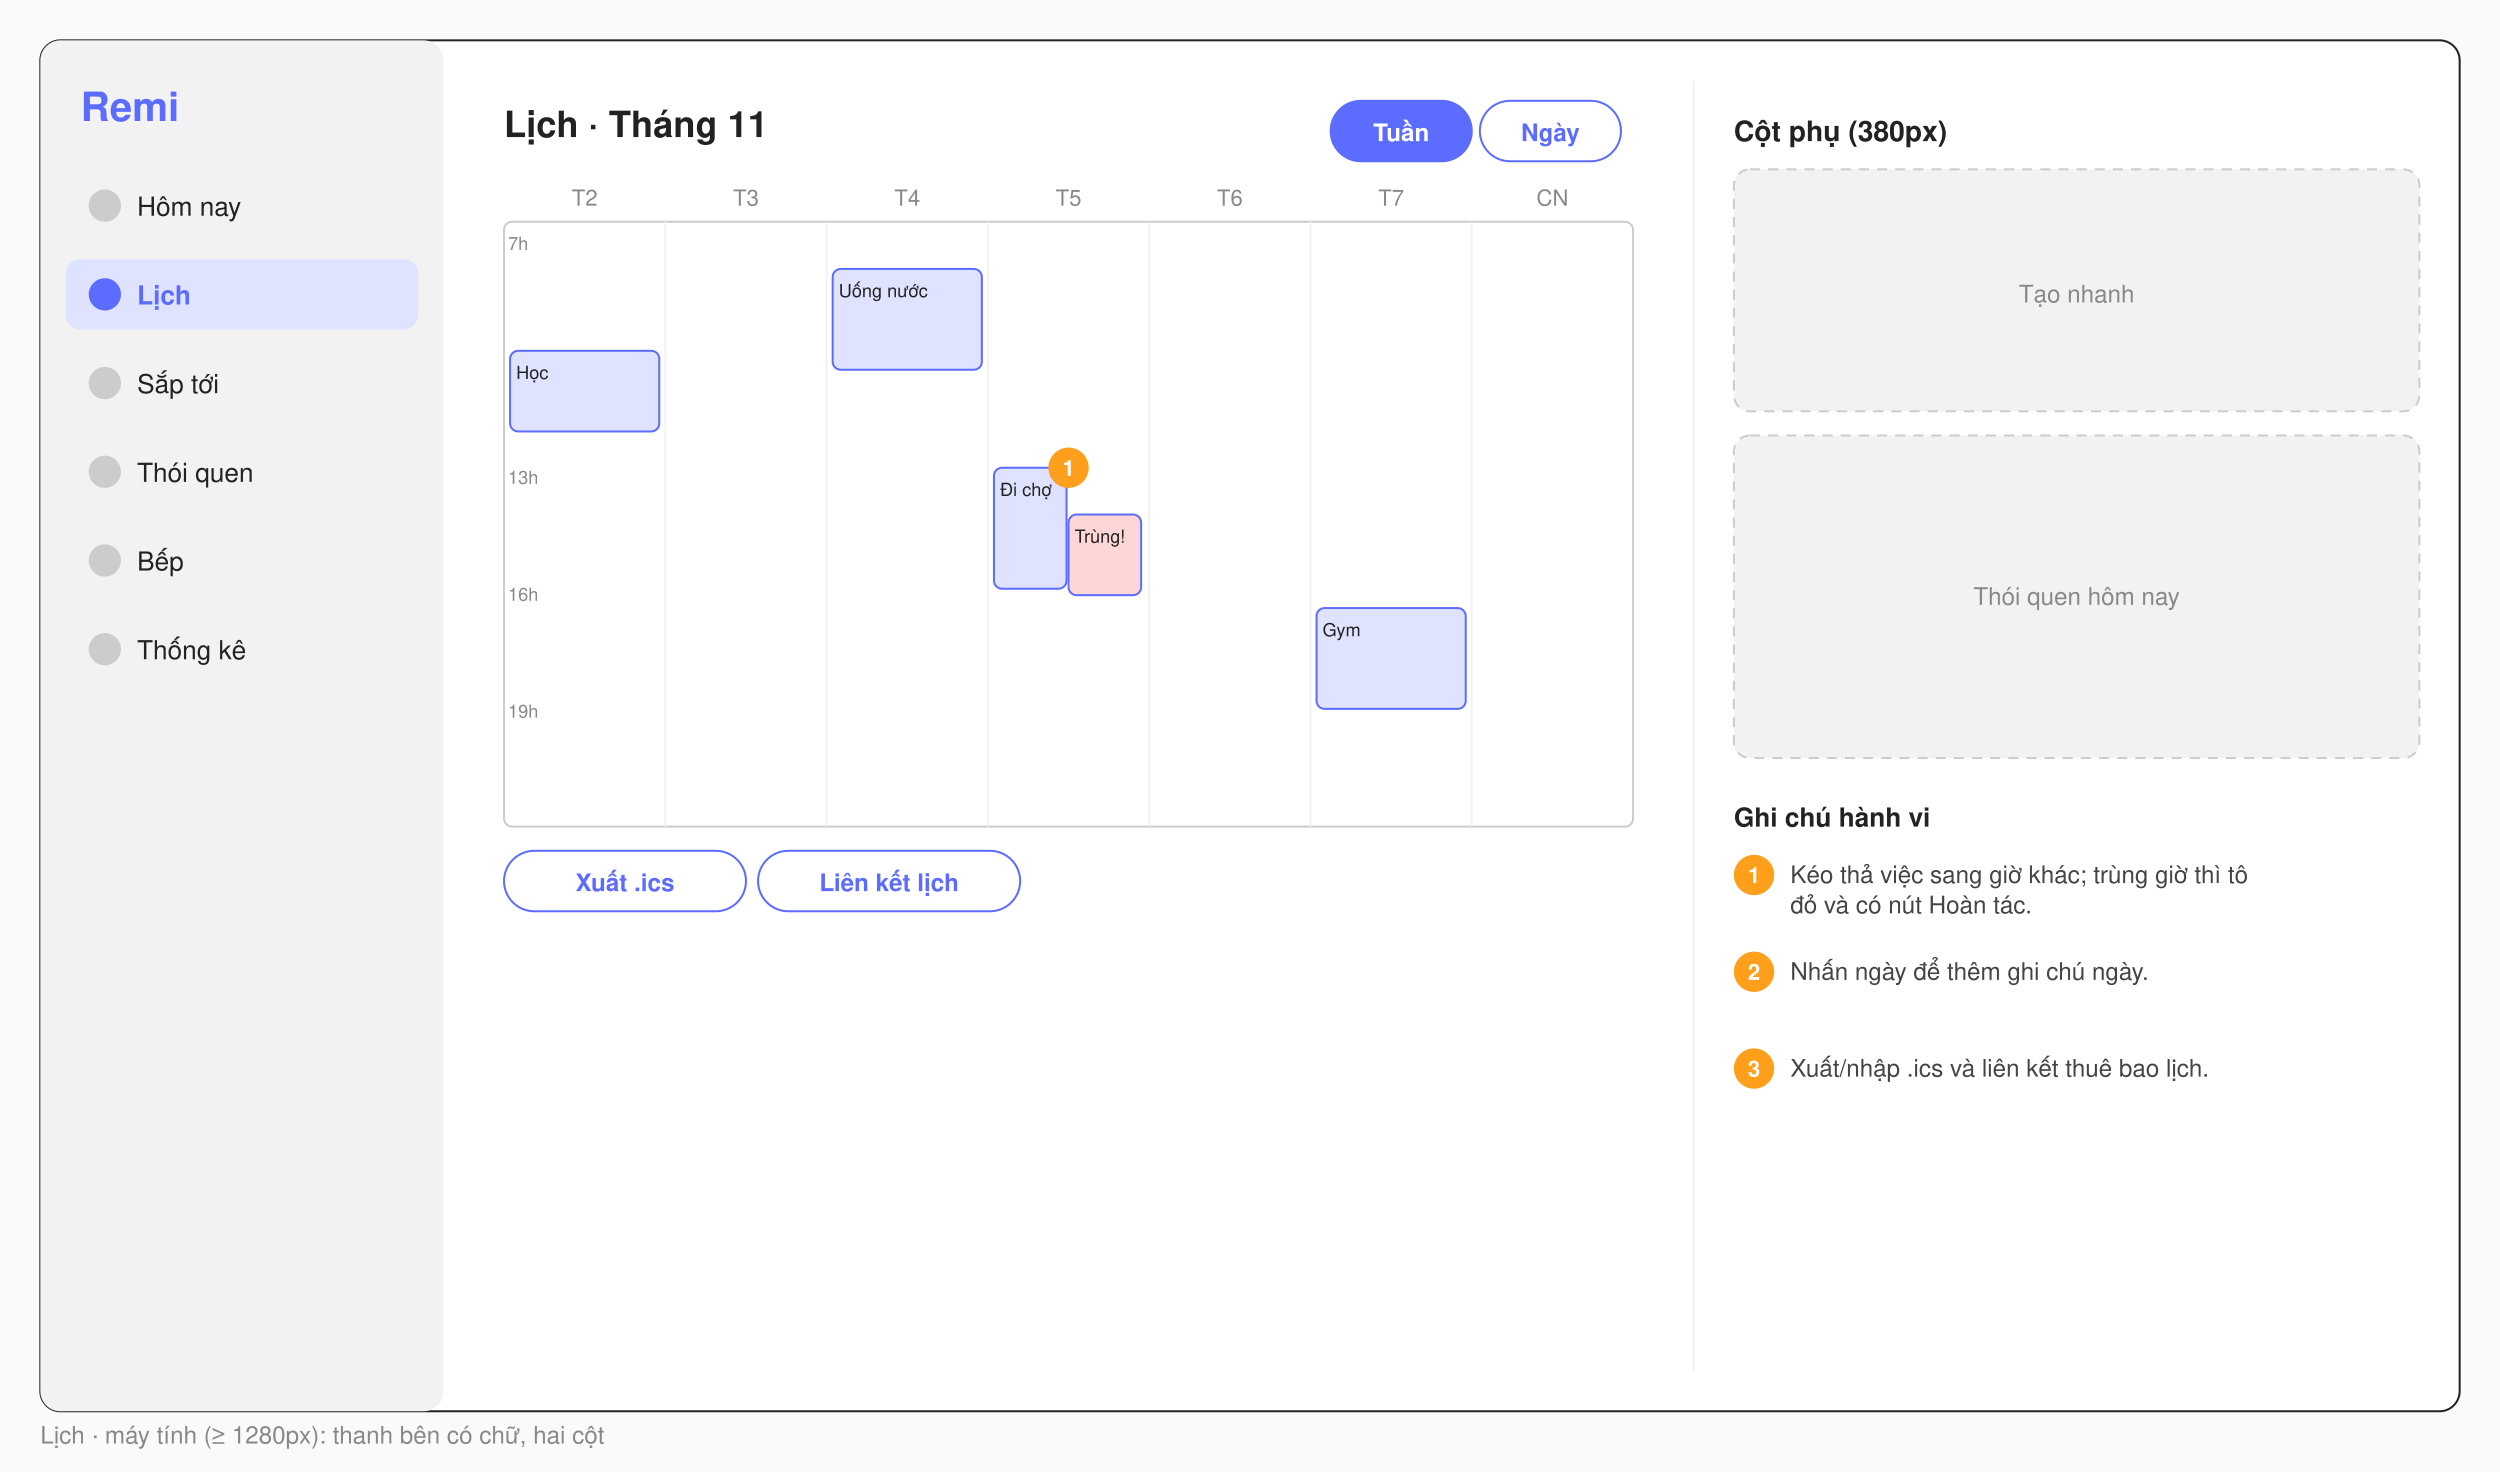
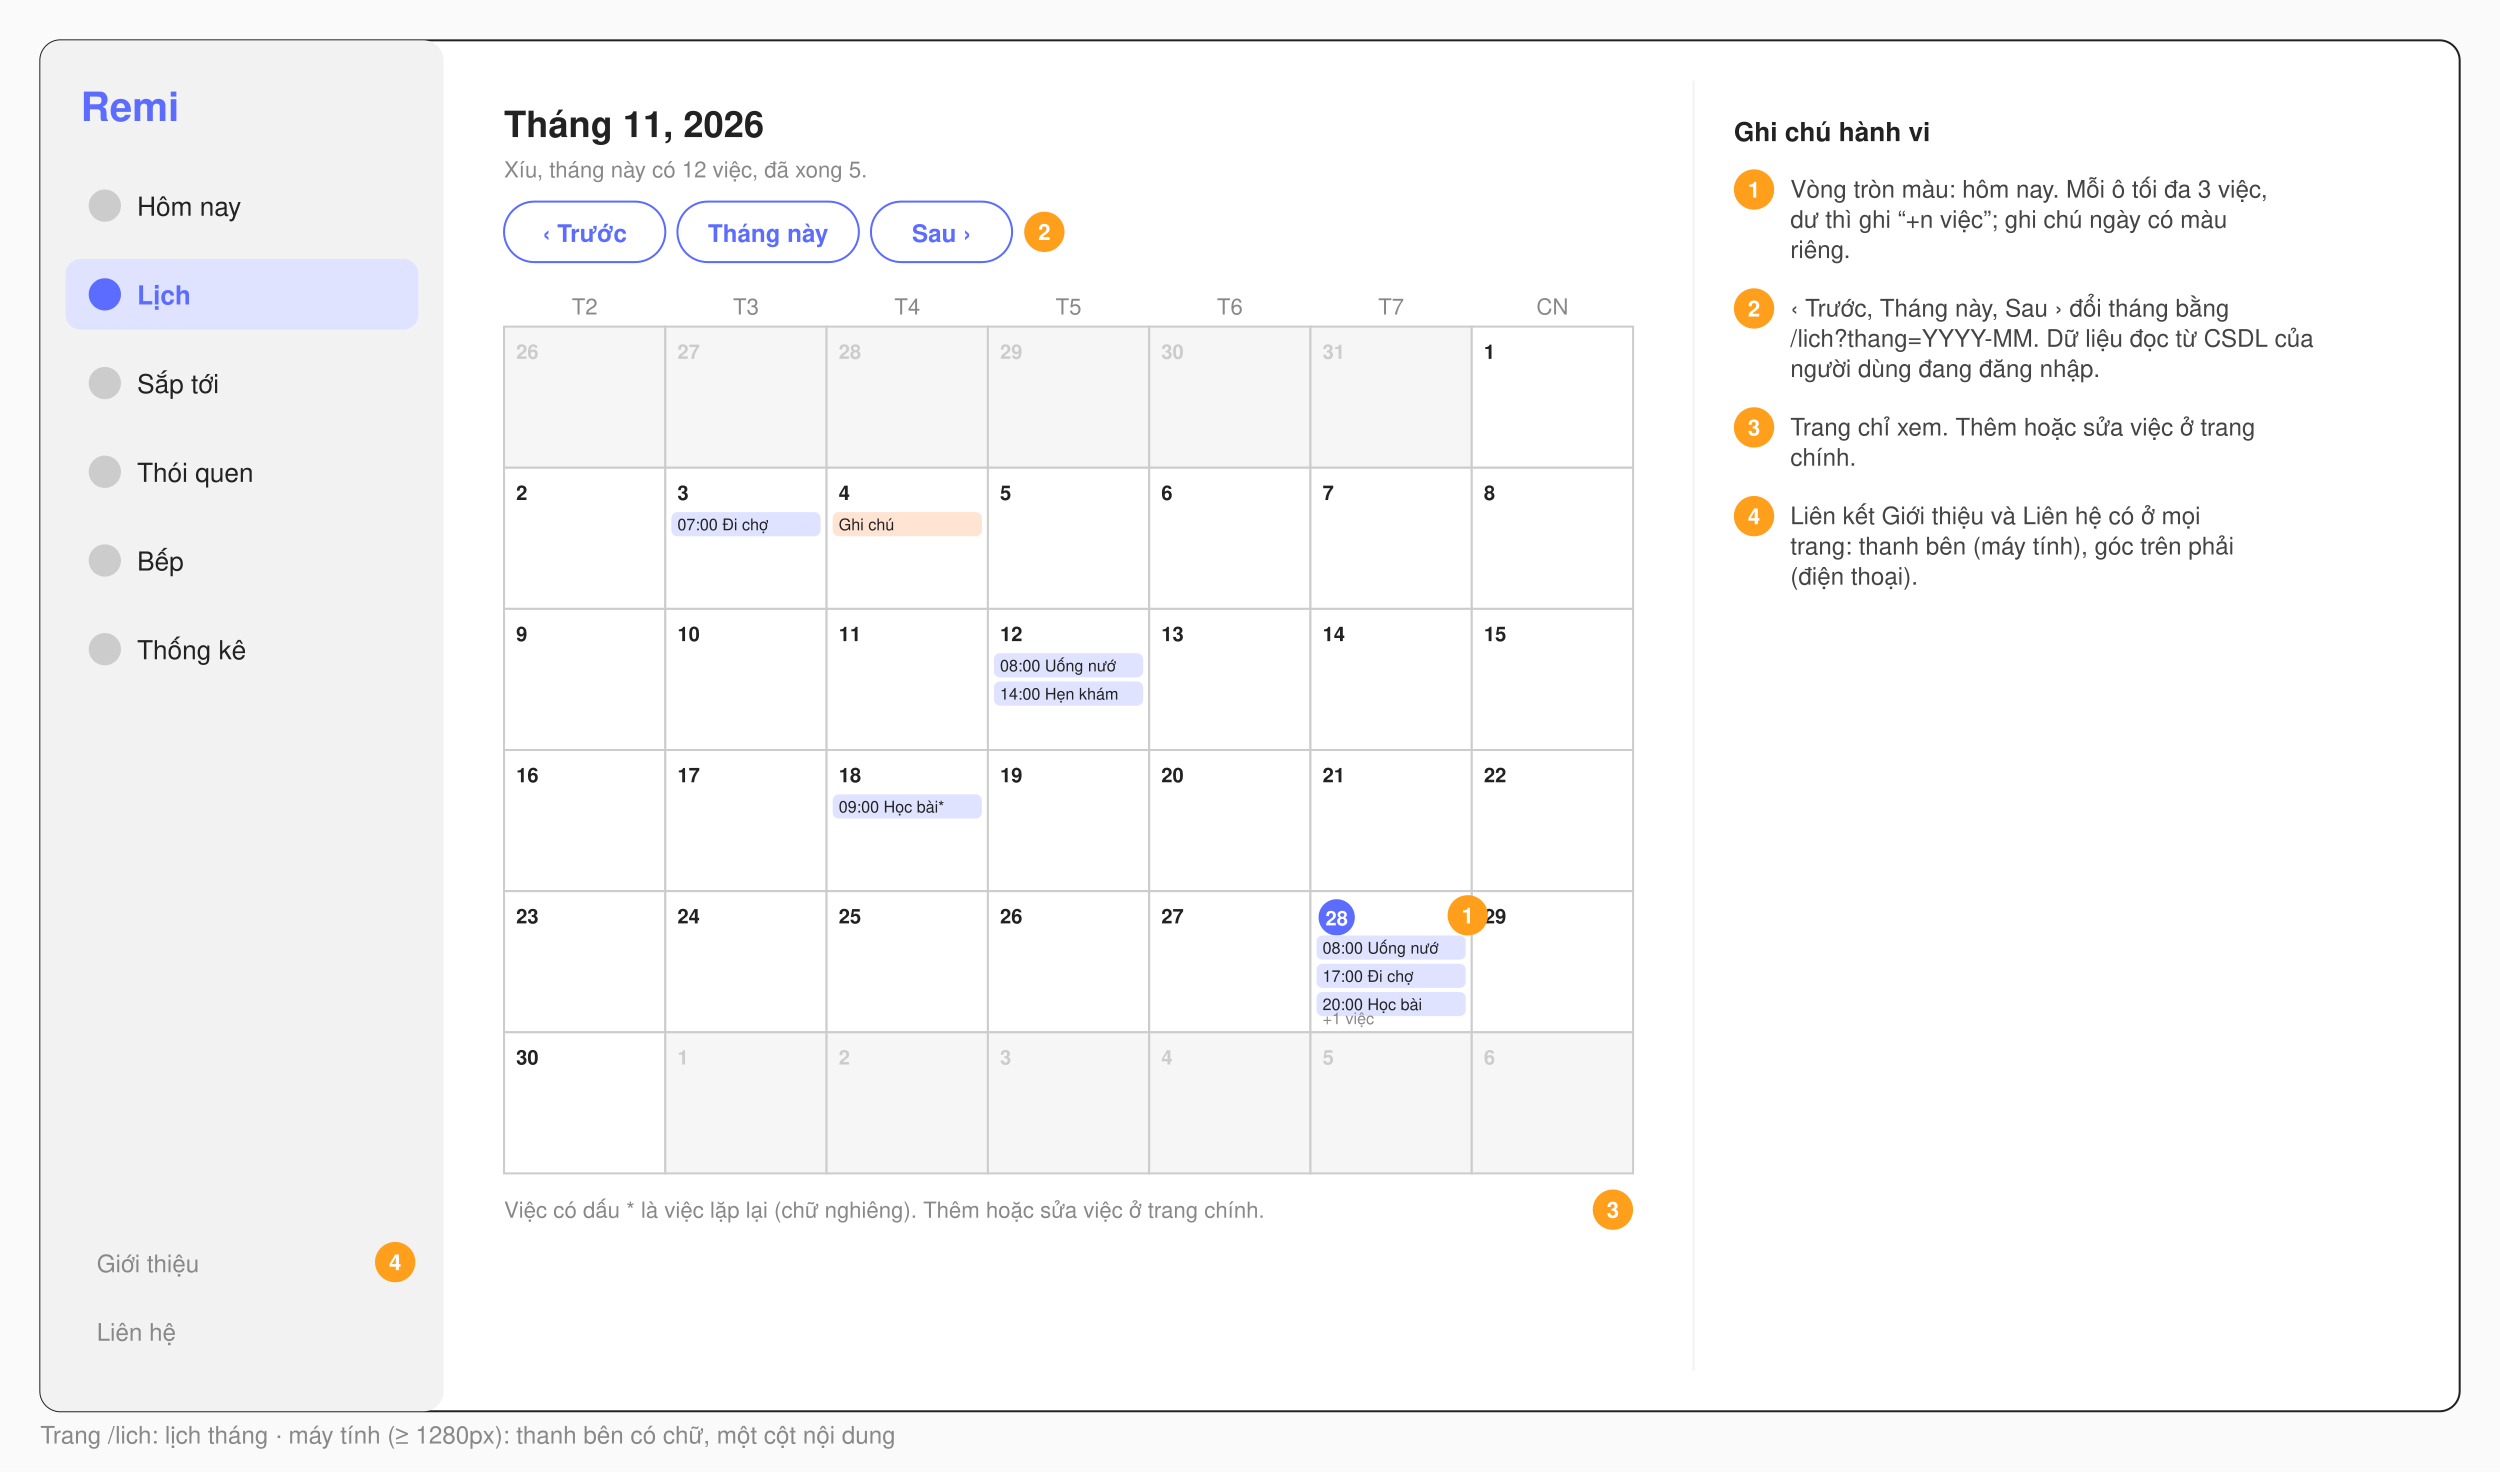
<svg xmlns="http://www.w3.org/2000/svg" viewBox="0 0 1240 730" width="1240" height="730">
  <rect width="100%" height="100%" fill="#fafafa" />
  <rect x="20" y="20" width="1200" height="680" rx="10" fill="#fff" stroke="#222" />
  <rect x="20" y="20" width="200" height="680" rx="10" fill="#f2f2f2" />
  <text x="40" y="60" font-family="Helvetica, Arial, sans-serif" font-size="20" fill="#5b6cff" font-weight="bold" text-anchor="start">Remi</text>
  <rect x="32" y="84" width="176" height="36" rx="8" fill="#f2f2f2" stroke="#f2f2f2" />
  <circle cx="52" cy="102" r="8" fill="#ccc" />
  <text x="68" y="107" font-family="Helvetica, Arial, sans-serif" font-size="13" fill="#222" font-weight="normal" text-anchor="start">Hôm nay</text>
  <rect x="32" y="128" width="176" height="36" rx="8" fill="#dfe3ff" stroke="#f2f2f2" />
  <circle cx="52" cy="146" r="8" fill="#5b6cff" />
  <text x="68" y="151" font-family="Helvetica, Arial, sans-serif" font-size="13" fill="#5b6cff" font-weight="bold" text-anchor="start">Lịch</text>
  <rect x="32" y="172" width="176" height="36" rx="8" fill="#f2f2f2" stroke="#f2f2f2" />
  <circle cx="52" cy="190" r="8" fill="#ccc" />
  <text x="68" y="195" font-family="Helvetica, Arial, sans-serif" font-size="13" fill="#222" font-weight="normal" text-anchor="start">Sắp tới</text>
  <rect x="32" y="216" width="176" height="36" rx="8" fill="#f2f2f2" stroke="#f2f2f2" />
  <circle cx="52" cy="234" r="8" fill="#ccc" />
  <text x="68" y="239" font-family="Helvetica, Arial, sans-serif" font-size="13" fill="#222" font-weight="normal" text-anchor="start">Thói quen</text>
  <rect x="32" y="260" width="176" height="36" rx="8" fill="#f2f2f2" stroke="#f2f2f2" />
  <circle cx="52" cy="278" r="8" fill="#ccc" />
  <text x="68" y="283" font-family="Helvetica, Arial, sans-serif" font-size="13" fill="#222" font-weight="normal" text-anchor="start">Bếp</text>
  <rect x="32" y="304" width="176" height="36" rx="8" fill="#f2f2f2" stroke="#f2f2f2" />
  <circle cx="52" cy="322" r="8" fill="#ccc" />
  <text x="68" y="327" font-family="Helvetica, Arial, sans-serif" font-size="13" fill="#222" font-weight="normal" text-anchor="start">Thống kê</text>
-   <text x="250" y="68" font-family="Helvetica, Arial, sans-serif" font-size="18" fill="#222" font-weight="bold" text-anchor="start">Lịch · Tháng 11</text>
-   <rect x="660" y="50" width="70" height="30" rx="15" fill="#5b6cff" stroke="#5b6cff" />
-   <text x="695.0" y="70" font-family="Helvetica, Arial, sans-serif" font-size="12" fill="#fff" font-weight="bold" text-anchor="middle">Tuần</text>
-   <rect x="734" y="50" width="70" height="30" rx="15" fill="#fff" stroke="#5b6cff" />
-   <text x="769.0" y="70" font-family="Helvetica, Arial, sans-serif" font-size="12" fill="#5b6cff" font-weight="bold" text-anchor="middle">Ngày</text>
-   <text x="290.0" y="102" font-family="Helvetica, Arial, sans-serif" font-size="11" fill="#888" font-weight="normal" text-anchor="middle">T2</text>
-   <text x="370.0" y="102" font-family="Helvetica, Arial, sans-serif" font-size="11" fill="#888" font-weight="normal" text-anchor="middle">T3</text>
-   <text x="450.0" y="102" font-family="Helvetica, Arial, sans-serif" font-size="11" fill="#888" font-weight="normal" text-anchor="middle">T4</text>
-   <text x="530.0" y="102" font-family="Helvetica, Arial, sans-serif" font-size="11" fill="#888" font-weight="normal" text-anchor="middle">T5</text>
-   <text x="610.0" y="102" font-family="Helvetica, Arial, sans-serif" font-size="11" fill="#888" font-weight="normal" text-anchor="middle">T6</text>
-   <text x="690.0" y="102" font-family="Helvetica, Arial, sans-serif" font-size="11" fill="#888" font-weight="normal" text-anchor="middle">T7</text>
-   <text x="770.0" y="102" font-family="Helvetica, Arial, sans-serif" font-size="11" fill="#888" font-weight="normal" text-anchor="middle">CN</text>
-   <rect x="250" y="110" width="560" height="300" rx="4" fill="#fff" stroke="#ccc" />
-   <line x1="330.0" y1="110" x2="330.0" y2="410" stroke="#f2f2f2" />
-   <line x1="410.0" y1="110" x2="410.0" y2="410" stroke="#f2f2f2" />
-   <line x1="490.0" y1="110" x2="490.0" y2="410" stroke="#f2f2f2" />
-   <line x1="570.0" y1="110" x2="570.0" y2="410" stroke="#f2f2f2" />
-   <line x1="650.0" y1="110" x2="650.0" y2="410" stroke="#f2f2f2" />
-   <line x1="730.0" y1="110" x2="730.0" y2="410" stroke="#f2f2f2" />
-   <text x="252" y="124" font-family="Helvetica, Arial, sans-serif" font-size="9" fill="#888" font-weight="normal" text-anchor="start">7h</text>
-   <text x="252" y="182" font-family="Helvetica, Arial, sans-serif" font-size="9" fill="#888" font-weight="normal" text-anchor="start">10h</text>
-   <text x="252" y="240" font-family="Helvetica, Arial, sans-serif" font-size="9" fill="#888" font-weight="normal" text-anchor="start">13h</text>
-   <text x="252" y="298" font-family="Helvetica, Arial, sans-serif" font-size="9" fill="#888" font-weight="normal" text-anchor="start">16h</text>
-   <text x="252" y="356" font-family="Helvetica, Arial, sans-serif" font-size="9" fill="#888" font-weight="normal" text-anchor="start">19h</text>
-   <rect x="253.0" y="174" width="74.0" height="40" rx="4" fill="#dfe3ff" stroke="#5b6cff" />
-   <text x="256.0" y="188" font-family="Helvetica, Arial, sans-serif" font-size="9" fill="#222" font-weight="normal" text-anchor="start">Học</text>
-   <rect x="413.0" y="133.4" width="74.0" height="50" rx="4" fill="#dfe3ff" stroke="#5b6cff" />
-   <text x="416.0" y="147.4" font-family="Helvetica, Arial, sans-serif" font-size="9" fill="#222" font-weight="normal" text-anchor="start">Uống nước</text>
-   <rect x="493.0" y="232" width="36.0" height="60" rx="4" fill="#dfe3ff" stroke="#5b6cff" />
-   <text x="496.0" y="246" font-family="Helvetica, Arial, sans-serif" font-size="9" fill="#222" font-weight="normal" text-anchor="start">Đi chợ</text>
-   <rect x="530.0" y="255.2" width="36.0" height="40" rx="4" fill="#ffd6d6" stroke="#5b6cff" />
-   <text x="533.0" y="269.2" font-family="Helvetica, Arial, sans-serif" font-size="9" fill="#222" font-weight="normal" text-anchor="start">Trùng!</text>
-   <rect x="653.0" y="301.6" width="74.0" height="50" rx="4" fill="#dfe3ff" stroke="#5b6cff" />
-   <text x="656.0" y="315.6" font-family="Helvetica, Arial, sans-serif" font-size="9" fill="#222" font-weight="normal" text-anchor="start">Gym</text>
-   <circle cx="530.0" cy="232" r="10" fill="#ff9f1c" />
-   <text x="530.0" y="236" font-family="Helvetica, Arial, sans-serif" font-size="11" fill="#fff" font-weight="bold" text-anchor="middle">1</text>
-   <rect x="250" y="422" width="120" height="30" rx="15" fill="#fff" stroke="#5b6cff" />
-   <text x="310.0" y="442" font-family="Helvetica, Arial, sans-serif" font-size="12" fill="#5b6cff" font-weight="bold" text-anchor="middle">Xuất .ics</text>
-   <rect x="376" y="422" width="130" height="30" rx="15" fill="#fff" stroke="#5b6cff" />
-   <text x="441.0" y="442" font-family="Helvetica, Arial, sans-serif" font-size="12" fill="#5b6cff" font-weight="bold" text-anchor="middle">Liên kết lịch</text>
+   <rect x="32" y="612" width="176" height="28" rx="8" fill="#f2f2f2" stroke="#f2f2f2" />
+   <text x="48" y="631" font-family="Helvetica, Arial, sans-serif" font-size="12" fill="#888" font-weight="normal" text-anchor="start">Giới thiệu</text>
+   <rect x="32" y="646" width="176" height="28" rx="8" fill="#f2f2f2" stroke="#f2f2f2" />
+   <text x="48" y="665" font-family="Helvetica, Arial, sans-serif" font-size="12" fill="#888" font-weight="normal" text-anchor="start">Liên hệ</text>
+   <text x="250" y="68" font-family="Helvetica, Arial, sans-serif" font-size="18" fill="#222" font-weight="bold" text-anchor="start">Tháng 11, 2026</text>
+   <text x="250" y="88" font-family="Helvetica, Arial, sans-serif" font-size="11" fill="#888" font-weight="normal" text-anchor="start">Xíu, tháng này có 12 việc, đã xong 5.</text>
+   <rect x="250" y="100" width="80" height="30" rx="15" fill="#fff" stroke="#5b6cff" />
+   <text x="290.0" y="120" font-family="Helvetica, Arial, sans-serif" font-size="12" fill="#5b6cff" font-weight="bold" text-anchor="middle">‹ Trước</text>
+   <rect x="336" y="100" width="90" height="30" rx="15" fill="#fff" stroke="#5b6cff" />
+   <text x="381.0" y="120" font-family="Helvetica, Arial, sans-serif" font-size="12" fill="#5b6cff" font-weight="bold" text-anchor="middle">Tháng này</text>
+   <rect x="432" y="100" width="70" height="30" rx="15" fill="#fff" stroke="#5b6cff" />
+   <text x="467.0" y="120" font-family="Helvetica, Arial, sans-serif" font-size="12" fill="#5b6cff" font-weight="bold" text-anchor="middle">Sau ›</text>
+   <circle cx="518" cy="115" r="10" fill="#ff9f1c" />
+   <text x="518" y="119" font-family="Helvetica, Arial, sans-serif" font-size="11" fill="#fff" font-weight="bold" text-anchor="middle">2</text>
+   <text x="290.0" y="156" font-family="Helvetica, Arial, sans-serif" font-size="11" fill="#888" font-weight="normal" text-anchor="middle">T2</text>
+   <text x="370.0" y="156" font-family="Helvetica, Arial, sans-serif" font-size="11" fill="#888" font-weight="normal" text-anchor="middle">T3</text>
+   <text x="450.0" y="156" font-family="Helvetica, Arial, sans-serif" font-size="11" fill="#888" font-weight="normal" text-anchor="middle">T4</text>
+   <text x="530.0" y="156" font-family="Helvetica, Arial, sans-serif" font-size="11" fill="#888" font-weight="normal" text-anchor="middle">T5</text>
+   <text x="610.0" y="156" font-family="Helvetica, Arial, sans-serif" font-size="11" fill="#888" font-weight="normal" text-anchor="middle">T6</text>
+   <text x="690.0" y="156" font-family="Helvetica, Arial, sans-serif" font-size="11" fill="#888" font-weight="normal" text-anchor="middle">T7</text>
+   <text x="770.0" y="156" font-family="Helvetica, Arial, sans-serif" font-size="11" fill="#888" font-weight="normal" text-anchor="middle">CN</text>
+   <rect x="250.0" y="162" width="80.0" height="70" rx="0" fill="#f6f6f6" stroke="#ccc" />
+   <text x="256.0" y="178" font-family="Helvetica, Arial, sans-serif" font-size="10" fill="#ccc" font-weight="bold" text-anchor="start">26</text>
+   <rect x="330.0" y="162" width="80.0" height="70" rx="0" fill="#f6f6f6" stroke="#ccc" />
+   <text x="336.0" y="178" font-family="Helvetica, Arial, sans-serif" font-size="10" fill="#ccc" font-weight="bold" text-anchor="start">27</text>
+   <rect x="410.0" y="162" width="80.0" height="70" rx="0" fill="#f6f6f6" stroke="#ccc" />
+   <text x="416.0" y="178" font-family="Helvetica, Arial, sans-serif" font-size="10" fill="#ccc" font-weight="bold" text-anchor="start">28</text>
+   <rect x="490.0" y="162" width="80.0" height="70" rx="0" fill="#f6f6f6" stroke="#ccc" />
+   <text x="496.0" y="178" font-family="Helvetica, Arial, sans-serif" font-size="10" fill="#ccc" font-weight="bold" text-anchor="start">29</text>
+   <rect x="570.0" y="162" width="80.0" height="70" rx="0" fill="#f6f6f6" stroke="#ccc" />
+   <text x="576.0" y="178" font-family="Helvetica, Arial, sans-serif" font-size="10" fill="#ccc" font-weight="bold" text-anchor="start">30</text>
+   <rect x="650.0" y="162" width="80.0" height="70" rx="0" fill="#f6f6f6" stroke="#ccc" />
+   <text x="656.0" y="178" font-family="Helvetica, Arial, sans-serif" font-size="10" fill="#ccc" font-weight="bold" text-anchor="start">31</text>
+   <rect x="730.0" y="162" width="80.0" height="70" rx="0" fill="#fff" stroke="#ccc" />
+   <text x="736.0" y="178" font-family="Helvetica, Arial, sans-serif" font-size="10" fill="#222" font-weight="bold" text-anchor="start">1</text>
+   <rect x="250.0" y="232" width="80.0" height="70" rx="0" fill="#fff" stroke="#ccc" />
+   <text x="256.0" y="248" font-family="Helvetica, Arial, sans-serif" font-size="10" fill="#222" font-weight="bold" text-anchor="start">2</text>
+   <rect x="330.0" y="232" width="80.0" height="70" rx="0" fill="#fff" stroke="#ccc" />
+   <text x="336.0" y="248" font-family="Helvetica, Arial, sans-serif" font-size="10" fill="#222" font-weight="bold" text-anchor="start">3</text>
+   <rect x="333.0" y="254" width="74.0" height="12" rx="3" fill="#dfe3ff" stroke="none" />
+   <text x="336.0" y="263" font-family="Helvetica, Arial, sans-serif" font-size="8" fill="#222" font-weight="normal" text-anchor="start">07:00 Đi chợ</text>
+   <rect x="410.0" y="232" width="80.0" height="70" rx="0" fill="#fff" stroke="#ccc" />
+   <text x="416.0" y="248" font-family="Helvetica, Arial, sans-serif" font-size="10" fill="#222" font-weight="bold" text-anchor="start">4</text>
+   <rect x="413.0" y="254" width="74.0" height="12" rx="3" fill="#ffe3d3" stroke="none" />
+   <text x="416.0" y="263" font-family="Helvetica, Arial, sans-serif" font-size="8" fill="#222" font-weight="normal" text-anchor="start">Ghi chú</text>
+   <rect x="490.0" y="232" width="80.0" height="70" rx="0" fill="#fff" stroke="#ccc" />
+   <text x="496.0" y="248" font-family="Helvetica, Arial, sans-serif" font-size="10" fill="#222" font-weight="bold" text-anchor="start">5</text>
+   <rect x="570.0" y="232" width="80.0" height="70" rx="0" fill="#fff" stroke="#ccc" />
+   <text x="576.0" y="248" font-family="Helvetica, Arial, sans-serif" font-size="10" fill="#222" font-weight="bold" text-anchor="start">6</text>
+   <rect x="650.0" y="232" width="80.0" height="70" rx="0" fill="#fff" stroke="#ccc" />
+   <text x="656.0" y="248" font-family="Helvetica, Arial, sans-serif" font-size="10" fill="#222" font-weight="bold" text-anchor="start">7</text>
+   <rect x="730.0" y="232" width="80.0" height="70" rx="0" fill="#fff" stroke="#ccc" />
+   <text x="736.0" y="248" font-family="Helvetica, Arial, sans-serif" font-size="10" fill="#222" font-weight="bold" text-anchor="start">8</text>
+   <rect x="250.0" y="302" width="80.0" height="70" rx="0" fill="#fff" stroke="#ccc" />
+   <text x="256.0" y="318" font-family="Helvetica, Arial, sans-serif" font-size="10" fill="#222" font-weight="bold" text-anchor="start">9</text>
+   <rect x="330.0" y="302" width="80.0" height="70" rx="0" fill="#fff" stroke="#ccc" />
+   <text x="336.0" y="318" font-family="Helvetica, Arial, sans-serif" font-size="10" fill="#222" font-weight="bold" text-anchor="start">10</text>
+   <rect x="410.0" y="302" width="80.0" height="70" rx="0" fill="#fff" stroke="#ccc" />
+   <text x="416.0" y="318" font-family="Helvetica, Arial, sans-serif" font-size="10" fill="#222" font-weight="bold" text-anchor="start">11</text>
+   <rect x="490.0" y="302" width="80.0" height="70" rx="0" fill="#fff" stroke="#ccc" />
+   <text x="496.0" y="318" font-family="Helvetica, Arial, sans-serif" font-size="10" fill="#222" font-weight="bold" text-anchor="start">12</text>
+   <rect x="493.0" y="324" width="74.0" height="12" rx="3" fill="#dfe3ff" stroke="none" />
+   <text x="496.0" y="333" font-family="Helvetica, Arial, sans-serif" font-size="8" fill="#222" font-weight="normal" text-anchor="start">08:00 Uống nướ</text>
+   <rect x="493.0" y="338" width="74.0" height="12" rx="3" fill="#dfe3ff" stroke="none" />
+   <text x="496.0" y="347" font-family="Helvetica, Arial, sans-serif" font-size="8" fill="#222" font-weight="normal" text-anchor="start">14:00 Hẹn khám</text>
+   <rect x="570.0" y="302" width="80.0" height="70" rx="0" fill="#fff" stroke="#ccc" />
+   <text x="576.0" y="318" font-family="Helvetica, Arial, sans-serif" font-size="10" fill="#222" font-weight="bold" text-anchor="start">13</text>
+   <rect x="650.0" y="302" width="80.0" height="70" rx="0" fill="#fff" stroke="#ccc" />
+   <text x="656.0" y="318" font-family="Helvetica, Arial, sans-serif" font-size="10" fill="#222" font-weight="bold" text-anchor="start">14</text>
+   <rect x="730.0" y="302" width="80.0" height="70" rx="0" fill="#fff" stroke="#ccc" />
+   <text x="736.0" y="318" font-family="Helvetica, Arial, sans-serif" font-size="10" fill="#222" font-weight="bold" text-anchor="start">15</text>
+   <rect x="250.0" y="372" width="80.0" height="70" rx="0" fill="#fff" stroke="#ccc" />
+   <text x="256.0" y="388" font-family="Helvetica, Arial, sans-serif" font-size="10" fill="#222" font-weight="bold" text-anchor="start">16</text>
+   <rect x="330.0" y="372" width="80.0" height="70" rx="0" fill="#fff" stroke="#ccc" />
+   <text x="336.0" y="388" font-family="Helvetica, Arial, sans-serif" font-size="10" fill="#222" font-weight="bold" text-anchor="start">17</text>
+   <rect x="410.0" y="372" width="80.0" height="70" rx="0" fill="#fff" stroke="#ccc" />
+   <text x="416.0" y="388" font-family="Helvetica, Arial, sans-serif" font-size="10" fill="#222" font-weight="bold" text-anchor="start">18</text>
+   <rect x="413.0" y="394" width="74.0" height="12" rx="3" fill="#dfe3ff" stroke="none" stroke-dasharray="5 4" />
+   <text x="416.0" y="403" font-family="Helvetica, Arial, sans-serif" font-size="8" fill="#222" font-weight="normal" text-anchor="start">09:00 Học bài*</text>
+   <rect x="490.0" y="372" width="80.0" height="70" rx="0" fill="#fff" stroke="#ccc" />
+   <text x="496.0" y="388" font-family="Helvetica, Arial, sans-serif" font-size="10" fill="#222" font-weight="bold" text-anchor="start">19</text>
+   <rect x="570.0" y="372" width="80.0" height="70" rx="0" fill="#fff" stroke="#ccc" />
+   <text x="576.0" y="388" font-family="Helvetica, Arial, sans-serif" font-size="10" fill="#222" font-weight="bold" text-anchor="start">20</text>
+   <rect x="650.0" y="372" width="80.0" height="70" rx="0" fill="#fff" stroke="#ccc" />
+   <text x="656.0" y="388" font-family="Helvetica, Arial, sans-serif" font-size="10" fill="#222" font-weight="bold" text-anchor="start">21</text>
+   <rect x="730.0" y="372" width="80.0" height="70" rx="0" fill="#fff" stroke="#ccc" />
+   <text x="736.0" y="388" font-family="Helvetica, Arial, sans-serif" font-size="10" fill="#222" font-weight="bold" text-anchor="start">22</text>
+   <rect x="250.0" y="442" width="80.0" height="70" rx="0" fill="#fff" stroke="#ccc" />
+   <text x="256.0" y="458" font-family="Helvetica, Arial, sans-serif" font-size="10" fill="#222" font-weight="bold" text-anchor="start">23</text>
+   <rect x="330.0" y="442" width="80.0" height="70" rx="0" fill="#fff" stroke="#ccc" />
+   <text x="336.0" y="458" font-family="Helvetica, Arial, sans-serif" font-size="10" fill="#222" font-weight="bold" text-anchor="start">24</text>
+   <rect x="410.0" y="442" width="80.0" height="70" rx="0" fill="#fff" stroke="#ccc" />
+   <text x="416.0" y="458" font-family="Helvetica, Arial, sans-serif" font-size="10" fill="#222" font-weight="bold" text-anchor="start">25</text>
+   <rect x="490.0" y="442" width="80.0" height="70" rx="0" fill="#fff" stroke="#ccc" />
+   <text x="496.0" y="458" font-family="Helvetica, Arial, sans-serif" font-size="10" fill="#222" font-weight="bold" text-anchor="start">26</text>
+   <rect x="570.0" y="442" width="80.0" height="70" rx="0" fill="#fff" stroke="#ccc" />
+   <text x="576.0" y="458" font-family="Helvetica, Arial, sans-serif" font-size="10" fill="#222" font-weight="bold" text-anchor="start">27</text>
+   <rect x="650.0" y="442" width="80.0" height="70" rx="0" fill="#fff" stroke="#ccc" />
+   <circle cx="663.0" cy="455" r="9" fill="#5b6cff" />
+   <text x="663.0" y="459" font-family="Helvetica, Arial, sans-serif" font-size="10" fill="#fff" font-weight="bold" text-anchor="middle">28</text>
+   <rect x="653.0" y="464" width="74.0" height="12" rx="3" fill="#dfe3ff" stroke="none" />
+   <text x="656.0" y="473" font-family="Helvetica, Arial, sans-serif" font-size="8" fill="#222" font-weight="normal" text-anchor="start">08:00 Uống nướ</text>
+   <rect x="653.0" y="478" width="74.0" height="12" rx="3" fill="#dfe3ff" stroke="none" />
+   <text x="656.0" y="487" font-family="Helvetica, Arial, sans-serif" font-size="8" fill="#222" font-weight="normal" text-anchor="start">17:00 Đi chợ</text>
+   <rect x="653.0" y="492" width="74.0" height="12" rx="3" fill="#dfe3ff" stroke="none" />
+   <text x="656.0" y="501" font-family="Helvetica, Arial, sans-serif" font-size="8" fill="#222" font-weight="normal" text-anchor="start">20:00 Học bài</text>
+   <text x="656.0" y="508" font-family="Helvetica, Arial, sans-serif" font-size="8" fill="#888" font-weight="normal" text-anchor="start">+1 việc</text>
+   <rect x="730.0" y="442" width="80.0" height="70" rx="0" fill="#fff" stroke="#ccc" />
+   <text x="736.0" y="458" font-family="Helvetica, Arial, sans-serif" font-size="10" fill="#222" font-weight="bold" text-anchor="start">29</text>
+   <rect x="250.0" y="512" width="80.0" height="70" rx="0" fill="#fff" stroke="#ccc" />
+   <text x="256.0" y="528" font-family="Helvetica, Arial, sans-serif" font-size="10" fill="#222" font-weight="bold" text-anchor="start">30</text>
+   <rect x="330.0" y="512" width="80.0" height="70" rx="0" fill="#f6f6f6" stroke="#ccc" />
+   <text x="336.0" y="528" font-family="Helvetica, Arial, sans-serif" font-size="10" fill="#ccc" font-weight="bold" text-anchor="start">1</text>
+   <rect x="410.0" y="512" width="80.0" height="70" rx="0" fill="#f6f6f6" stroke="#ccc" />
+   <text x="416.0" y="528" font-family="Helvetica, Arial, sans-serif" font-size="10" fill="#ccc" font-weight="bold" text-anchor="start">2</text>
+   <rect x="490.0" y="512" width="80.0" height="70" rx="0" fill="#f6f6f6" stroke="#ccc" />
+   <text x="496.0" y="528" font-family="Helvetica, Arial, sans-serif" font-size="10" fill="#ccc" font-weight="bold" text-anchor="start">3</text>
+   <rect x="570.0" y="512" width="80.0" height="70" rx="0" fill="#f6f6f6" stroke="#ccc" />
+   <text x="576.0" y="528" font-family="Helvetica, Arial, sans-serif" font-size="10" fill="#ccc" font-weight="bold" text-anchor="start">4</text>
+   <rect x="650.0" y="512" width="80.0" height="70" rx="0" fill="#f6f6f6" stroke="#ccc" />
+   <text x="656.0" y="528" font-family="Helvetica, Arial, sans-serif" font-size="10" fill="#ccc" font-weight="bold" text-anchor="start">5</text>
+   <rect x="730.0" y="512" width="80.0" height="70" rx="0" fill="#f6f6f6" stroke="#ccc" />
+   <text x="736.0" y="528" font-family="Helvetica, Arial, sans-serif" font-size="10" fill="#ccc" font-weight="bold" text-anchor="start">6</text>
+   <circle cx="728.0" cy="454" r="10" fill="#ff9f1c" />
+   <text x="728.0" y="458" font-family="Helvetica, Arial, sans-serif" font-size="11" fill="#fff" font-weight="bold" text-anchor="middle">1</text>
+   <text x="250" y="604" font-family="Helvetica, Arial, sans-serif" font-size="11" fill="#888" font-weight="normal" text-anchor="start">Việc có dấu * là việc lặp lại (chữ nghiêng). Thêm hoặc sửa việc ở trang chính.</text>
+   <circle cx="800" cy="600" r="10" fill="#ff9f1c" />
+   <text x="800" y="604" font-family="Helvetica, Arial, sans-serif" font-size="11" fill="#fff" font-weight="bold" text-anchor="middle">3</text>
+   <circle cx="196" cy="626" r="10" fill="#ff9f1c" />
+   <text x="196" y="630" font-family="Helvetica, Arial, sans-serif" font-size="11" fill="#fff" font-weight="bold" text-anchor="middle">4</text>
  <line x1="840" y1="40" x2="840" y2="680" stroke="#f2f2f2" />
-   <text x="860" y="70" font-family="Helvetica, Arial, sans-serif" font-size="14" fill="#222" font-weight="bold" text-anchor="start">Cột phụ (380px)</text>
-   <rect x="860" y="84" width="340" height="120" rx="8" fill="#f2f2f2" stroke="#ccc" stroke-dasharray="5 4" />
-   <text x="1030" y="150" font-family="Helvetica, Arial, sans-serif" font-size="12" fill="#888" font-weight="normal" text-anchor="middle">Tạo nhanh</text>
-   <rect x="860" y="216" width="340" height="160" rx="8" fill="#f2f2f2" stroke="#ccc" stroke-dasharray="5 4" />
-   <text x="1030" y="300" font-family="Helvetica, Arial, sans-serif" font-size="12" fill="#888" font-weight="normal" text-anchor="middle">Thói quen hôm nay</text>
-   <text x="860" y="410" font-family="Helvetica, Arial, sans-serif" font-size="13" fill="#222" font-weight="bold" text-anchor="start">Ghi chú hành vi</text>
-   <circle cx="870" cy="434" r="10" fill="#ff9f1c" />
-   <text x="870" y="438" font-family="Helvetica, Arial, sans-serif" font-size="11" fill="#fff" font-weight="bold" text-anchor="middle">1</text>
-   <text x="888" y="438" font-family="Helvetica, Arial, sans-serif" font-size="12" fill="#444" font-weight="normal" text-anchor="start">Kéo thả việc sang giờ khác; trùng giờ thì tô</text>
-   <text x="888" y="453" font-family="Helvetica, Arial, sans-serif" font-size="12" fill="#444" font-weight="normal" text-anchor="start">đỏ và có nút Hoàn tác.</text>
-   <circle cx="870" cy="482" r="10" fill="#ff9f1c" />
-   <text x="870" y="486" font-family="Helvetica, Arial, sans-serif" font-size="11" fill="#fff" font-weight="bold" text-anchor="middle">2</text>
-   <text x="888" y="486" font-family="Helvetica, Arial, sans-serif" font-size="12" fill="#444" font-weight="normal" text-anchor="start">Nhấn ngày để thêm ghi chú ngày.</text>
-   <circle cx="870" cy="530" r="10" fill="#ff9f1c" />
-   <text x="870" y="534" font-family="Helvetica, Arial, sans-serif" font-size="11" fill="#fff" font-weight="bold" text-anchor="middle">3</text>
-   <text x="888" y="534" font-family="Helvetica, Arial, sans-serif" font-size="12" fill="#444" font-weight="normal" text-anchor="start">Xuất/nhập .ics và liên kết thuê bao lịch.</text>
-   <text x="20" y="716" font-family="Helvetica, Arial, sans-serif" font-size="12" fill="#888" font-weight="normal" text-anchor="start">Lịch · máy tính (≥ 1280px): thanh bên có chữ, hai cột</text>
+   <text x="860" y="70" font-family="Helvetica, Arial, sans-serif" font-size="13" fill="#222" font-weight="bold" text-anchor="start">Ghi chú hành vi</text>
+   <circle cx="870" cy="94" r="10" fill="#ff9f1c" />
+   <text x="870" y="98" font-family="Helvetica, Arial, sans-serif" font-size="11" fill="#fff" font-weight="bold" text-anchor="middle">1</text>
+   <text x="888" y="98" font-family="Helvetica, Arial, sans-serif" font-size="12" fill="#444" font-weight="normal" text-anchor="start">Vòng tròn màu: hôm nay. Mỗi ô tối đa 3 việc,</text>
+   <text x="888" y="113" font-family="Helvetica, Arial, sans-serif" font-size="12" fill="#444" font-weight="normal" text-anchor="start">dư thì ghi “+n việc”; ghi chú ngày có màu</text>
+   <text x="888" y="128" font-family="Helvetica, Arial, sans-serif" font-size="12" fill="#444" font-weight="normal" text-anchor="start">riêng.</text>
+   <circle cx="870" cy="153" r="10" fill="#ff9f1c" />
+   <text x="870" y="157" font-family="Helvetica, Arial, sans-serif" font-size="11" fill="#fff" font-weight="bold" text-anchor="middle">2</text>
+   <text x="888" y="157" font-family="Helvetica, Arial, sans-serif" font-size="12" fill="#444" font-weight="normal" text-anchor="start">‹ Trước, Tháng này, Sau › đổi tháng bằng</text>
+   <text x="888" y="172" font-family="Helvetica, Arial, sans-serif" font-size="12" fill="#444" font-weight="normal" text-anchor="start">/lich?thang=YYYY-MM. Dữ liệu đọc từ CSDL của</text>
+   <text x="888" y="187" font-family="Helvetica, Arial, sans-serif" font-size="12" fill="#444" font-weight="normal" text-anchor="start">người dùng đang đăng nhập.</text>
+   <circle cx="870" cy="212" r="10" fill="#ff9f1c" />
+   <text x="870" y="216" font-family="Helvetica, Arial, sans-serif" font-size="11" fill="#fff" font-weight="bold" text-anchor="middle">3</text>
+   <text x="888" y="216" font-family="Helvetica, Arial, sans-serif" font-size="12" fill="#444" font-weight="normal" text-anchor="start">Trang chỉ xem. Thêm hoặc sửa việc ở trang</text>
+   <text x="888" y="231" font-family="Helvetica, Arial, sans-serif" font-size="12" fill="#444" font-weight="normal" text-anchor="start">chính.</text>
+   <circle cx="870" cy="256" r="10" fill="#ff9f1c" />
+   <text x="870" y="260" font-family="Helvetica, Arial, sans-serif" font-size="11" fill="#fff" font-weight="bold" text-anchor="middle">4</text>
+   <text x="888" y="260" font-family="Helvetica, Arial, sans-serif" font-size="12" fill="#444" font-weight="normal" text-anchor="start">Liên kết Giới thiệu và Liên hệ có ở mọi</text>
+   <text x="888" y="275" font-family="Helvetica, Arial, sans-serif" font-size="12" fill="#444" font-weight="normal" text-anchor="start">trang: thanh bên (máy tính), góc trên phải</text>
+   <text x="888" y="290" font-family="Helvetica, Arial, sans-serif" font-size="12" fill="#444" font-weight="normal" text-anchor="start">(điện thoại).</text>
+   <text x="20" y="716" font-family="Helvetica, Arial, sans-serif" font-size="12" fill="#888" font-weight="normal" text-anchor="start">Trang /lich: lịch tháng · máy tính (≥ 1280px): thanh bên có chữ, một cột nội dung</text>
</svg>
